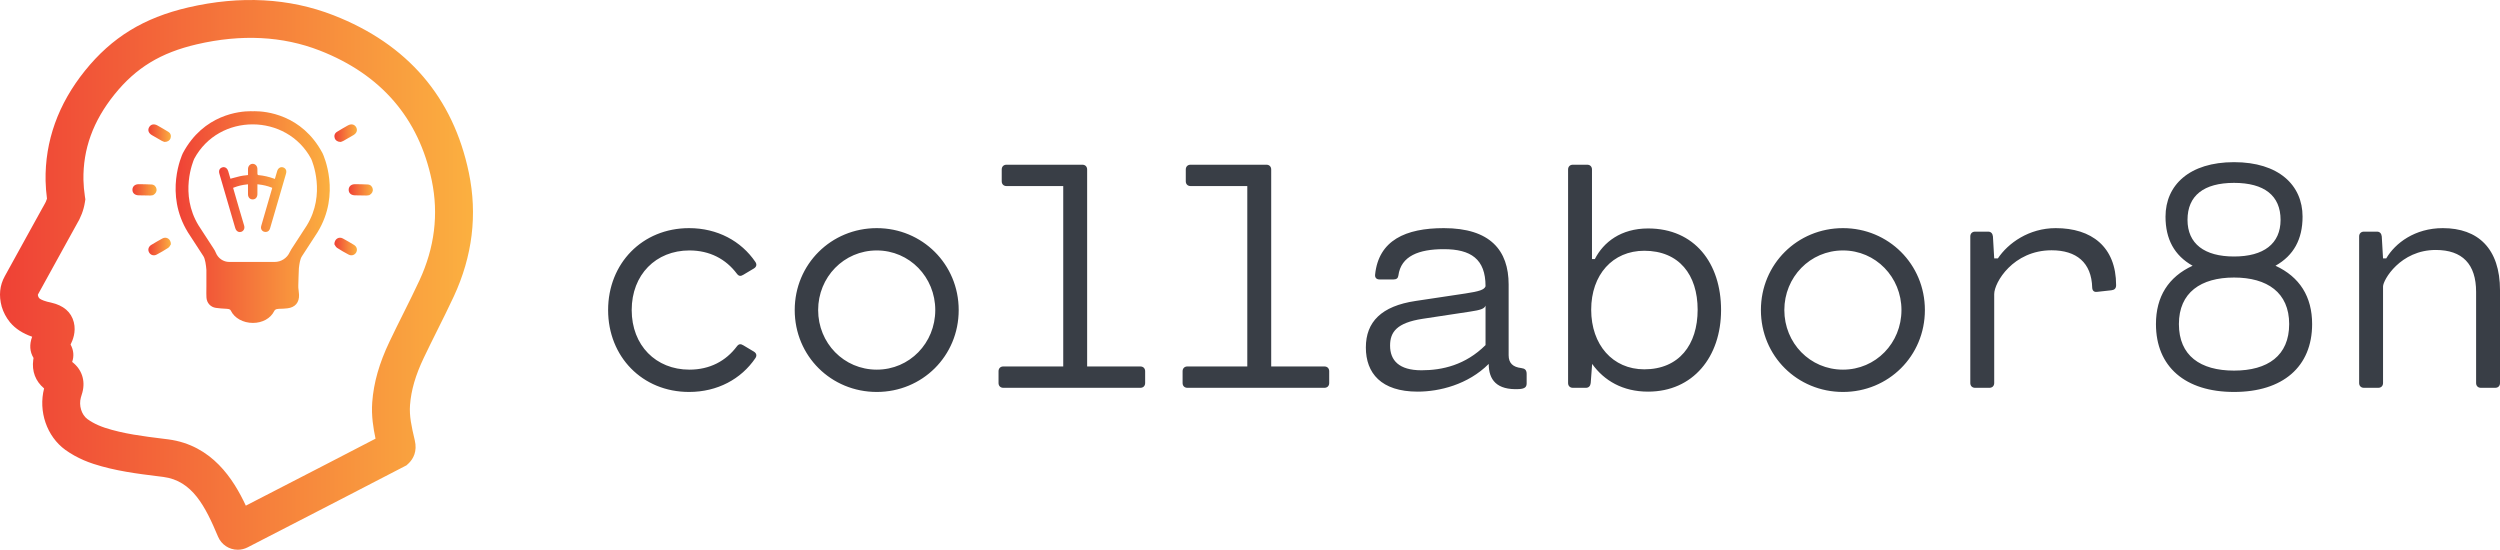
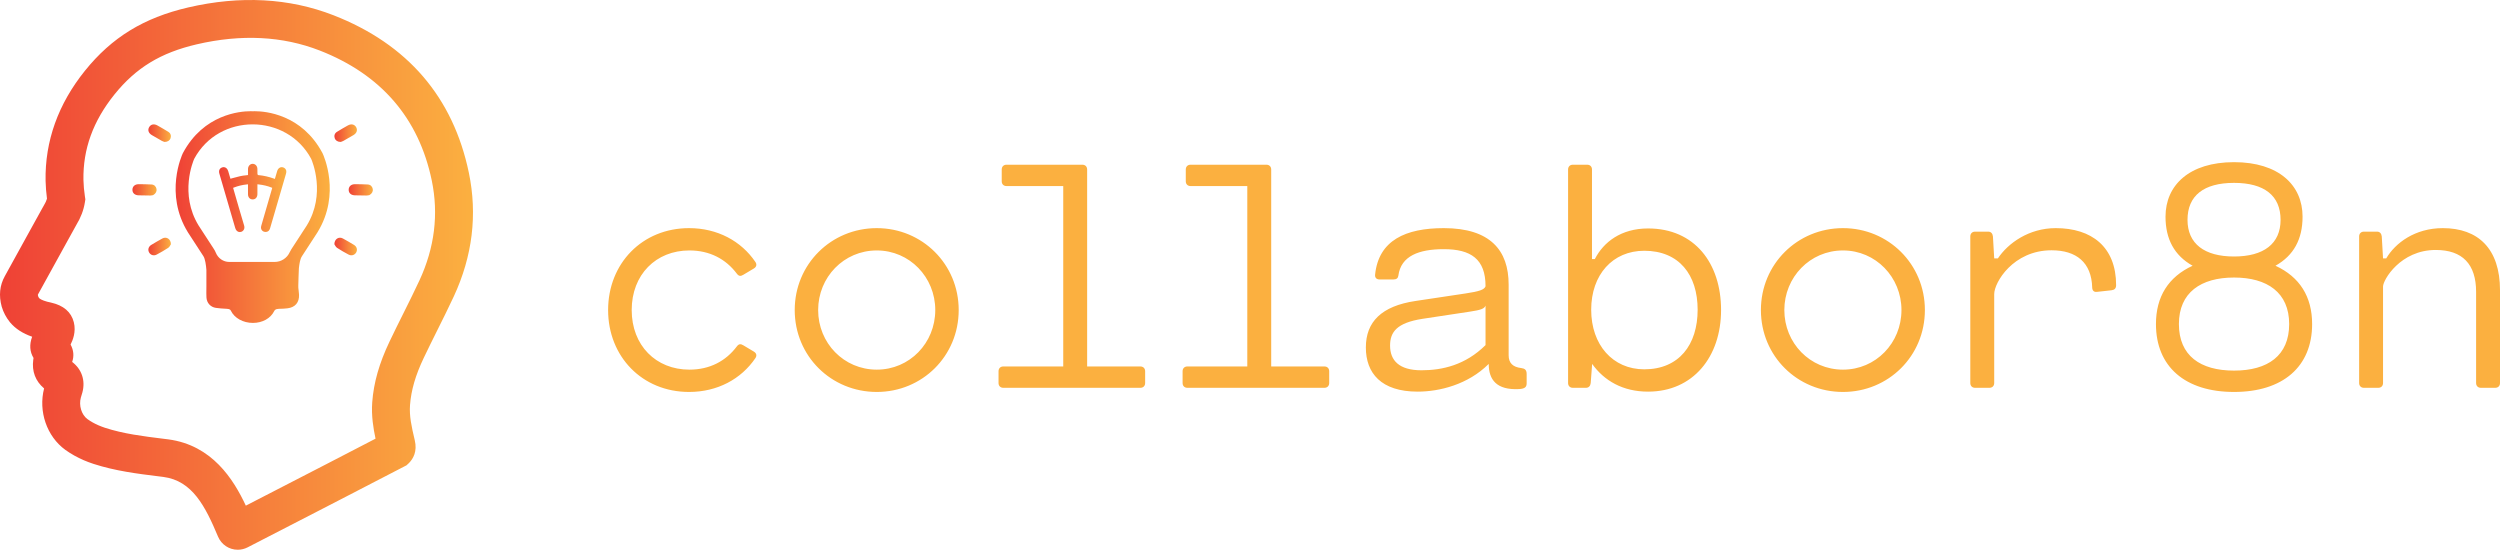
<svg xmlns="http://www.w3.org/2000/svg" viewBox="0 0 370 81.36">
  <defs>
    <linearGradient id="linear">
      <stop stop-color="#ef4136" offset="0" />
      <stop stop-color="#fbb040" offset="1" />
    </linearGradient>
  </defs>
-   <g transform="matrix(1.2843 0 0 1.2843 -6.0969 -.41694)" fill="url(#linear)" featurekey="2ou6gm-0">
+   <g transform="matrix(1.2843 0 0 1.2843 -6.0969 -.41694)" fill="url(#linear)">
    <g fill="url(#linear)">
      <path d="m58.779 20.24c-1.813-8.716-7.061-14.825-15.599-18.157-5.095-1.986-10.738-2.293-16.731-0.904-5.133 1.193-8.806 3.443-11.911 7.295-3.091 3.844-4.618 8.108-4.538 12.689 0.017 0.687 0.071 1.379 0.161 2.058-0.068 0.238-0.182 0.486-0.344 0.754-0.07 0.114-0.139 0.235-0.196 0.347-0.502 0.904-0.996 1.8-1.497 2.709-0.921 1.68-1.874 3.417-2.821 5.117-0.588 1.061-0.712 2.229-0.359 3.511 0.193 0.653 0.506 1.25 0.962 1.814 0.624 0.737 1.459 1.28 2.546 1.654-0.335 0.904-0.281 1.726 0.161 2.45-0.013 0.069-0.024 0.14-0.034 0.214-0.177 1.321 0.254 2.456 1.25 3.296-0.678 2.641 0.306 5.524 2.449 7.081 0.65 0.464 1.354 0.86 2.136 1.197 0.329 0.135 0.701 0.288 1.103 0.415 2.514 0.818 5.071 1.135 7.543 1.441l0.519 0.065c3.333 0.44 4.822 3.375 6.294 6.878 0.386 0.918 1.279 1.512 2.275 1.512 0.388 0 0.777-0.094 1.124-0.271 1.05-0.538 4.739-2.439 7.956-4.098l2.802-1.445c2.372-1.232 4.827-2.505 7.296-3.777l0.261-0.134 0.283-0.263c0.481-0.481 0.988-1.329 0.672-2.639-0.378-1.586-0.638-2.805-0.545-4.042 0.129-1.717 0.632-3.446 1.584-5.442 0.494-1.04 1.02-2.096 1.53-3.12l0.037-0.075c0.63-1.263 1.281-2.568 1.898-3.894 2.15-4.635 2.733-9.424 1.733-14.236zm-10.756 30.636c-1.927 0.995-3.836 1.985-5.695 2.95l-9.252 4.769c-1.421-3.04-3.889-6.972-8.942-7.64l-0.541-0.067c-2.375-0.294-4.617-0.572-6.755-1.269-0.234-0.074-0.489-0.178-0.754-0.288-0.447-0.193-0.872-0.432-1.259-0.709-0.69-0.504-1.014-1.58-0.758-2.493l0.027-0.087c0.048-0.151 0.102-0.321 0.152-0.511 0.36-1.371-0.082-2.66-1.183-3.497 0.234-0.679 0.173-1.352-0.182-2.006 0.241-0.478 0.655-1.443 0.374-2.568-0.3-1.18-1.18-1.941-2.639-2.269l-0.441-0.102c-0.598-0.164-0.836-0.324-0.916-0.412-0.058-0.075-0.096-0.149-0.122-0.233-0.033-0.124-0.028-0.163-0.018-0.179 0.951-1.708 1.907-3.452 2.835-5.144l0.057-0.104c0.478-0.867 0.956-1.734 1.445-2.615l0.082-0.149c0.527-0.864 0.851-1.721 0.993-2.622l0.053-0.335-0.052-0.336c-0.096-0.622-0.152-1.262-0.169-1.897-0.06-3.564 1.109-6.787 3.574-9.853 2.484-3.081 5.325-4.81 9.499-5.781 5.126-1.189 9.878-0.949 14.157 0.718 7.075 2.761 11.419 7.801 12.911 14.98 0.805 3.872 0.328 7.743-1.418 11.507-0.589 1.267-1.228 2.547-1.867 3.828-0.525 1.053-1.067 2.14-1.582 3.225-1.19 2.496-1.824 4.718-1.995 6.993-0.114 1.553 0.131 3.037 0.381 4.196z" />
      <path d="m41.923 17.994-0.016-0.031c-2.386-4.474-6.576-4.822-7.803-4.822-0.108 0-0.188 3e-3 -0.237 5e-3 -0.049-3e-3 -0.13-5e-3 -0.237-5e-3 -1.227 0-5.417 0.348-7.803 4.822l-0.016 0.031c-0.089 0.188-2.147 4.655 0.586 9.096l9e-3 0.015c0.065 0.1 1.602 2.474 1.785 2.748 0.196 0.294 0.304 1.043 0.341 1.583v1.89c0 0.129-2e-3 0.256-3e-3 0.38-4e-3 0.293-7e-3 0.596 0.01 0.9 0.035 0.627 0.47 1.108 1.083 1.196 0.369 0.053 0.762 0.087 1.275 0.11 0.356 0.017 0.417 0.142 0.454 0.217 0.416 0.855 1.413 1.407 2.54 1.408 0.548 0 1.056-0.13 1.48-0.364 0.424-0.235 0.763-0.573 0.971-0.992 0.046-0.091 0.131-0.261 0.541-0.268 0.395-6e-3 0.699-0.024 0.986-0.058 0.891-0.103 1.379-0.676 1.338-1.571-8e-3 -0.176-0.028-0.337-0.047-0.492-0.025-0.201-0.047-0.375-0.037-0.537 0.016-0.267 0.038-1.792 0.068-2.032 0.06-0.486 0.129-1.036 0.352-1.371 0.184-0.275 1.721-2.648 1.786-2.748l9e-3 -0.015c2.732-4.44 0.675-8.907 0.585-9.095zm-1.826 8.323c-0.096 0.148-1.596 2.464-1.771 2.724-0.078 0.117-0.145 0.24-0.202 0.365-0.309 0.675-0.987 1.104-1.729 1.104h-5.225c-0.684 0-1.291-0.421-1.548-1.054-0.064-0.158-0.136-0.297-0.215-0.416-0.173-0.259-1.675-2.575-1.77-2.723-2.239-3.646-0.618-7.445-0.511-7.687 2.856-5.325 10.656-5.27 13.482 0 0.113 0.254 1.725 4.047-0.511 7.687z" />
      <path d="m35.871 26.631c0.077-0.269 0.156-0.537 0.235-0.806l0.013-0.043c0.049-0.164 0.097-0.328 0.145-0.492 0.48-1.647 0.961-3.294 1.44-4.941 0.112-0.384-0.044-0.578-0.195-0.674-0.092-0.058-0.194-0.089-0.295-0.089-0.232 0-0.433 0.162-0.512 0.412-0.07 0.223-0.135 0.45-0.198 0.67l-0.079 0.276-0.137-0.049c-0.589-0.209-1.159-0.336-1.741-0.389l-0.062-6e-3 -0.037-0.051c-6e-3 -9e-3 -0.012-0.018-0.016-0.026l-0.014-0.026-2e-3 -0.029c-8e-3 -0.108-6e-3 -0.218-5e-3 -0.324 1e-3 -0.091 2e-3 -0.184-2e-3 -0.278-0.015-0.322-0.243-0.559-0.543-0.563-0.29 0-0.527 0.252-0.539 0.575-8e-3 0.215-7e-3 0.404 1e-3 0.578 0 9e-3 1e-3 0.016 1e-3 0.022v0.117l-0.116 0.018c-9e-3 1e-3 -0.02 3e-3 -0.034 4e-3 -0.306 0.027-0.554 0.064-0.78 0.115-0.263 0.06-0.518 0.13-0.788 0.205l-0.308 0.085-0.071-0.241c-0.062-0.211-0.124-0.421-0.185-0.631-0.083-0.284-0.286-0.467-0.519-0.467-0.041 0-0.082 6e-3 -0.123 0.016-0.162 0.043-0.283 0.129-0.35 0.248-0.073 0.13-0.083 0.299-0.027 0.49 0.586 2.02 1.186 4.075 1.833 6.283 0.081 0.276 0.278 0.447 0.516 0.447 0.054 0 0.11-9e-3 0.165-0.026 0.128-0.039 0.243-0.135 0.308-0.257 0.051-0.095 0.097-0.254 0.03-0.471-0.208-0.678-0.409-1.369-0.602-2.037l-0.193-0.665c-0.107-0.366-0.213-0.733-0.32-1.105l-0.154-0.535 0.117-0.045c0.462-0.179 0.935-0.292 1.447-0.346l0.151-0.016v0.208c0 0.089 0 0.178-1e-3 0.267v0.025c-1e-3 0.219-2e-3 0.445 2e-3 0.667 7e-3 0.342 0.222 0.573 0.537 0.574 0.31 0 0.524-0.22 0.545-0.56 4e-3 -0.072 4e-3 -0.144 3e-3 -0.214 0-0.029-1e-3 -0.058-1e-3 -0.087v-0.883l0.152 0.017c0.529 0.059 1.001 0.173 1.443 0.347l0.114 0.045-0.032 0.118c-8e-3 0.029-0.016 0.058-0.024 0.086l-0.384 1.323c-0.278 0.956-0.556 1.911-0.831 2.868-0.052 0.179-0.024 0.357 0.075 0.489 0.111 0.147 0.305 0.222 0.51 0.194 0.219-0.026 0.366-0.167 0.437-0.417z" />
      <path d="m24.444 28.468c-0.064 0.089-0.149 0.308-0.308 0.415-0.426 0.286-0.88 0.534-1.333 0.779-0.329 0.178-0.697 0.063-0.872-0.244-0.176-0.309-0.079-0.672 0.251-0.872 0.425-0.257 0.852-0.509 1.289-0.745 0.449-0.241 0.965 0.057 0.973 0.667z" />
      <path d="m23.719 16.683c-0.055-0.021-0.192-0.054-0.31-0.119-0.392-0.217-0.78-0.444-1.166-0.672-0.385-0.228-0.501-0.586-0.304-0.92 0.194-0.329 0.57-0.408 0.952-0.19 0.422 0.241 0.846 0.48 1.257 0.737 0.266 0.166 0.348 0.448 0.254 0.736-0.081 0.249-0.328 0.424-0.683 0.428z" />
      <path d="m22.395 22.81c-0.058 9e-3 -0.194 0.046-0.329 0.046-0.448 0-0.897-0.01-1.345-0.022-0.448-0.013-0.722-0.27-0.712-0.657 0.01-0.382 0.301-0.633 0.741-0.628 0.486 6e-3 0.972 9e-3 1.457 0.035 0.313 0.017 0.521 0.224 0.579 0.521 0.048 0.257-0.082 0.53-0.391 0.705z" />
      <path d="m47.315 22.81c-0.058 9e-3 -0.194 0.046-0.329 0.046-0.448 0-0.897-0.01-1.345-0.022-0.448-0.013-0.722-0.27-0.712-0.657 0.01-0.382 0.301-0.633 0.741-0.628 0.486 6e-3 0.972 9e-3 1.457 0.035 0.313 0.017 0.521 0.224 0.579 0.521 0.048 0.257-0.082 0.53-0.391 0.705z" />
      <path d="m43.279 28.468c0.064 0.089 0.149 0.308 0.308 0.415 0.426 0.286 0.88 0.534 1.333 0.779 0.329 0.178 0.697 0.063 0.872-0.244 0.176-0.309 0.079-0.672-0.251-0.872-0.425-0.257-0.852-0.509-1.289-0.745-0.449-0.241-0.964 0.057-0.973 0.667z" />
      <path d="m44.004 16.683c0.055-0.021 0.192-0.054 0.31-0.119 0.392-0.217 0.78-0.444 1.166-0.672 0.385-0.228 0.501-0.586 0.304-0.92-0.194-0.329-0.57-0.408-0.952-0.19-0.422 0.241-0.846 0.48-1.257 0.737-0.266 0.166-0.348 0.448-0.254 0.736 0.082 0.249 0.328 0.424 0.683 0.428z" />
    </g>
  </g>
-   <g transform="matrix(2.3585 0 0 2.3585 87.052 10.226)" fill="#393e46">
+   <g transform="matrix(2.3585 0 0 2.3585 87.052 10.226)" fill="#fbb040">
    <path d="m6.35 18.86c1.28 0 2.29-0.54 2.98-1.46 0.12-0.16 0.24-0.17 0.4-0.07l0.67 0.4c0.16 0.1 0.2 0.25 0.09 0.41-0.89 1.31-2.38 2.12-4.16 2.12-2.94 0-5.08-2.22-5.08-5.14s2.14-5.14 5.08-5.14c1.78 0 3.27 0.81 4.16 2.12 0.11 0.16 0.07 0.31-0.09 0.41l-0.67 0.4c-0.16 0.1-0.28 0.09-0.4-0.07-0.69-0.92-1.7-1.46-2.98-1.46-2.1 0-3.62 1.52-3.62 3.74s1.52 3.74 3.62 3.74zm11.76 1.4c-2.86 0-5.15-2.25-5.15-5.14 0-2.88 2.29-5.14 5.15-5.14 2.85 0 5.14 2.26 5.14 5.14 0 2.89-2.29 5.14-5.14 5.14zm0-1.4c2.06 0 3.67-1.67 3.67-3.74 0-2.06-1.61-3.74-3.67-3.74-2.07 0-3.68 1.68-3.68 3.74 0 2.07 1.61 3.74 3.68 3.74zm16.54-0.2c0.18 0 0.3 0.12 0.3 0.3v0.74c0 0.18-0.12 0.3-0.3 0.3h-8.6c-0.18 0-0.3-0.12-0.3-0.3v-0.74c0-0.18 0.12-0.3 0.3-0.3h3.76v-11.32h-3.56c-0.18 0-0.3-0.12-0.3-0.3v-0.74c0-0.18 0.12-0.3 0.3-0.3h4.76c0.18 0 0.3 0.12 0.3 0.3v12.36h3.34zm11.55 0c0.18 0 0.3 0.12 0.3 0.3v0.74c0 0.18-0.12 0.3-0.3 0.3h-8.6c-0.18 0-0.3-0.12-0.3-0.3v-0.74c0-0.18 0.12-0.3 0.3-0.3h3.76v-11.32h-3.56c-0.18 0-0.3-0.12-0.3-0.3v-0.74c0-0.18 0.12-0.3 0.3-0.3h4.76c0.18 0 0.3 0.12 0.3 0.3v12.36h3.34zm12.35 0.1c0.22 0.03 0.34 0.11 0.34 0.37v0.59c0 0.22-0.1 0.34-0.48 0.36-1.4 0.07-1.9-0.58-1.9-1.58-1.3 1.3-3.1 1.74-4.46 1.74-2.29 0-3.25-1.16-3.25-2.77s0.98-2.6 3.12-2.92l3.13-0.47c0.86-0.13 1.18-0.23 1.26-0.45v-0.01c0-1.7-0.92-2.32-2.62-2.32-1.55 0-2.69 0.42-2.85 1.66-0.02 0.16-0.12 0.24-0.3 0.24h-0.88c-0.18 0-0.3-0.1-0.28-0.3 0.22-2.16 1.92-2.92 4.31-2.92 2.92 0 4.07 1.4 4.07 3.54v4.44c0 0.49 0.27 0.74 0.79 0.8zm-8.23-1.41c0 0.93 0.56 1.55 1.97 1.55 1.31 0 2.76-0.33 4.02-1.58v-2.48c-0.07 0.2-0.31 0.28-0.98 0.38l-2.97 0.45c-1.62 0.25-2.04 0.83-2.04 1.68zm16.19-7.35c2.92 0 4.58 2.18 4.58 5.12s-1.76 5.12-4.58 5.12c-1.59 0-2.76-0.69-3.51-1.74l-0.09 1.2c-0.02 0.18-0.12 0.3-0.3 0.3h-0.82c-0.18 0-0.3-0.12-0.3-0.3v-13.4c0-0.18 0.12-0.3 0.3-0.3h0.9c0.18 0 0.3 0.12 0.3 0.3v5.62h0.18c0.54-1.06 1.64-1.92 3.34-1.92zm-0.24 8.84c2.18 0 3.35-1.54 3.35-3.74s-1.17-3.7-3.35-3.7c-1.98 0-3.33 1.5-3.33 3.7s1.35 3.74 3.33 3.74zm12.47 1.42c-2.86 0-5.15-2.25-5.15-5.14 0-2.88 2.29-5.14 5.15-5.14 2.85 0 5.14 2.26 5.14 5.14 0 2.89-2.29 5.14-5.14 5.14zm0-1.4c2.06 0 3.67-1.67 3.67-3.74 0-2.06-1.61-3.74-3.67-3.74-2.07 0-3.68 1.68-3.68 3.74 0 2.07 1.61 3.74 3.68 3.74zm13.35-8.88c2.24 0 3.79 1.16 3.79 3.58 0 0.21-0.11 0.3-0.3 0.32l-0.91 0.1c-0.18 0.02-0.28-0.08-0.29-0.26-0.04-1.59-1-2.35-2.55-2.35-2.41 0-3.6 2.02-3.6 2.75v5.58c0 0.18-0.12 0.3-0.3 0.3h-0.9c-0.18 0-0.3-0.12-0.3-0.3v-9.2c0-0.18 0.12-0.3 0.3-0.3h0.82c0.18 0 0.28 0.12 0.3 0.3l0.08 1.38h0.23c0.64-0.96 1.95-1.9 3.63-1.9zm13.79 2.36c1.52 0.7 2.3 1.94 2.3 3.66 0 2.68-1.84 4.26-4.9 4.26s-4.9-1.58-4.9-4.26c0-1.72 0.78-2.96 2.3-3.66-1.14-0.64-1.7-1.66-1.7-3.08 0-1.98 1.5-3.42 4.3-3.42s4.3 1.44 4.3 3.42c0 1.42-0.56 2.44-1.7 3.08zm-5.52-2.88c0 1.5 1.06 2.3 2.92 2.3s2.92-0.8 2.92-2.3c0-1.52-1.02-2.32-2.92-2.32s-2.92 0.8-2.92 2.32zm2.92 9.46c2.12 0 3.46-0.94 3.46-2.92s-1.38-2.92-3.46-2.92-3.46 0.94-3.46 2.92 1.34 2.92 3.46 2.92zm13.1-8.94c2.21 0 3.59 1.28 3.59 3.9v5.82c0 0.18-0.12 0.3-0.3 0.3h-0.9c-0.18 0-0.3-0.12-0.3-0.3v-5.72c0-1.74-0.86-2.63-2.53-2.63-2.23 0-3.31 1.89-3.31 2.29v6.06c0 0.18-0.12 0.3-0.3 0.3h-0.9c-0.18 0-0.3-0.12-0.3-0.3v-9.2c0-0.18 0.12-0.3 0.3-0.3h0.82c0.18 0 0.28 0.12 0.3 0.3l0.08 1.38h0.2c0.56-0.96 1.8-1.9 3.55-1.9z" />
  </g>
</svg>
